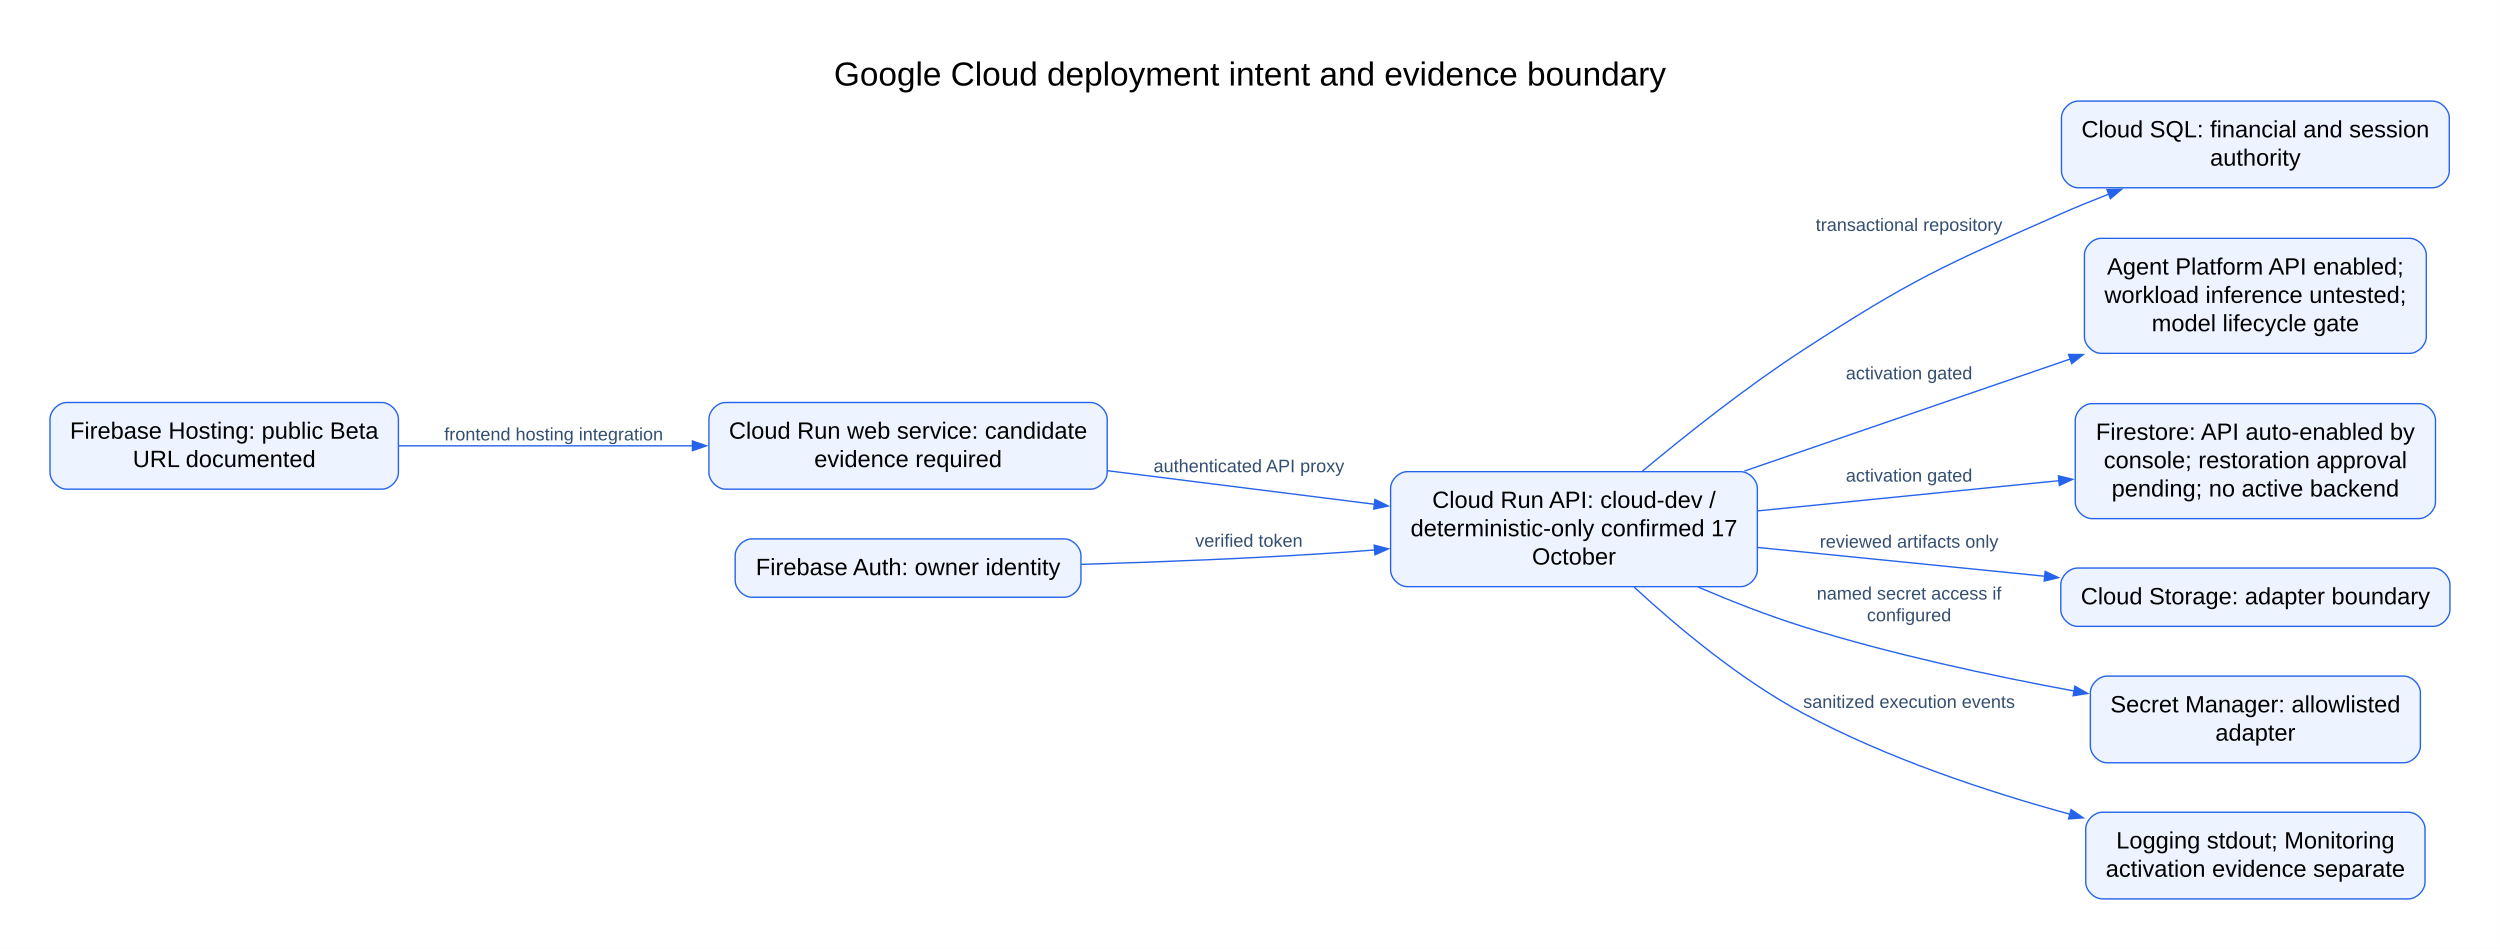
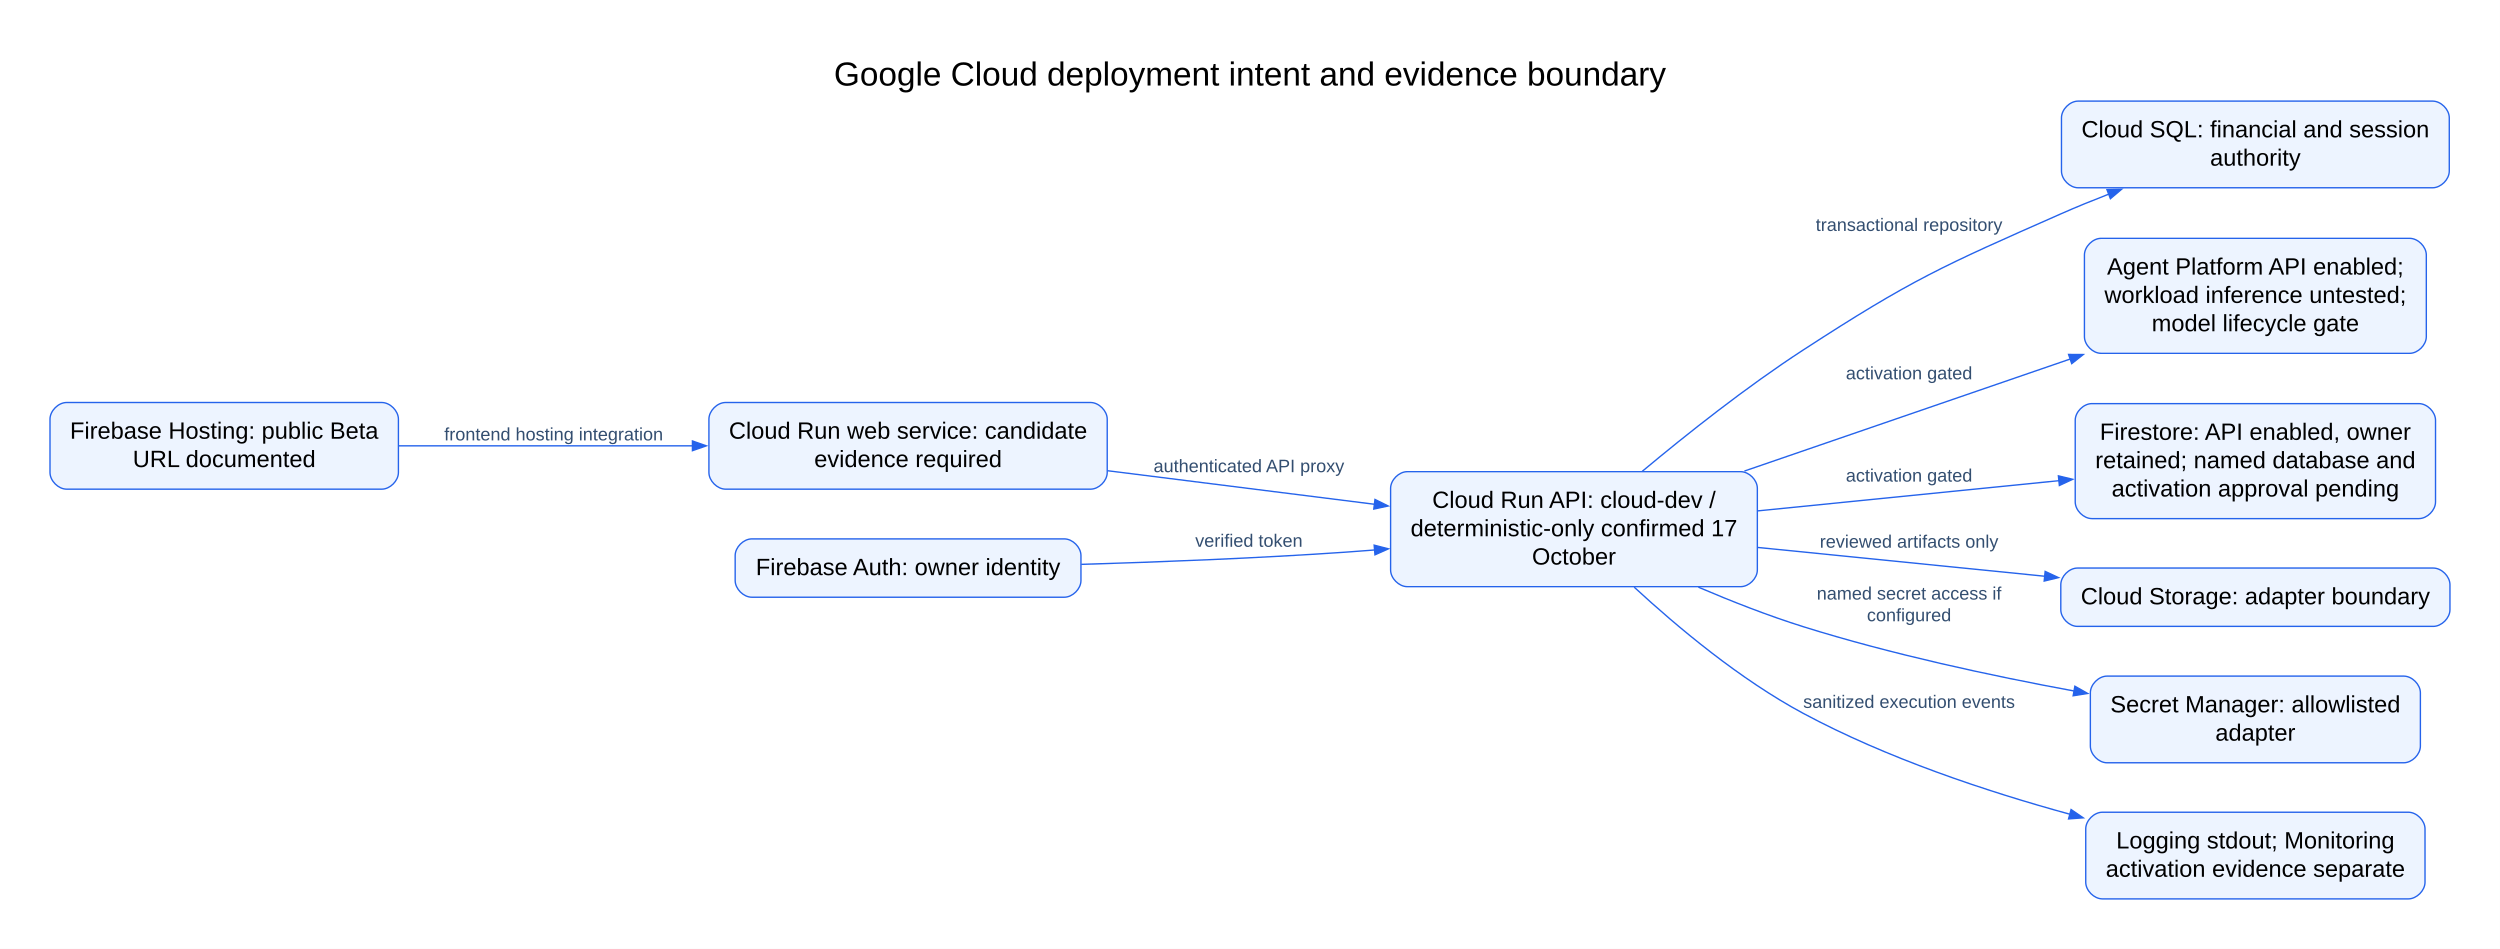
<svg xmlns="http://www.w3.org/2000/svg" width="1800pt" height="683pt" viewBox="0.00 0.00 1800.00 683.00">
  <g id="graph0" class="graph" transform="scale(1 1) rotate(0) translate(36 647.2)">
    <polygon fill="white" stroke="none" points="-36,36 -36,-647.2 1763.97,-647.2 1763.97,36 -36,36" />
    <text xml:space="preserve" text-anchor="middle" x="863.98" y="-585.6" font-family="Arial" font-size="24.00">Google Cloud deployment intent and evidence boundary</text>
    <g id="node1" class="node">
      <path fill="#edf4ff" stroke="#2563eb" d="M238.86,-357.4C238.86,-357.4 12,-357.4 12,-357.4 6,-357.4 0,-351.4 0,-345.4 0,-345.4 0,-307 0,-307 0,-301 6,-295 12,-295 12,-295 238.86,-295 238.86,-295 244.86,-295 250.86,-301 250.86,-307 250.86,-307 250.86,-345.4 250.86,-345.4 250.86,-351.4 244.86,-357.4 238.86,-357.4" />
      <text xml:space="preserve" text-anchor="middle" x="125.43" y="-331.3" font-family="Arial" font-size="17.00">Firebase Hosting: public Beta</text>
      <text xml:space="preserve" text-anchor="middle" x="125.43" y="-310.9" font-family="Arial" font-size="17.00">URL documented</text>
    </g>
    <g id="node2" class="node">
      <path fill="#edf4ff" stroke="#2563eb" d="M749.2,-357.4C749.2,-357.4 486.42,-357.4 486.42,-357.4 480.42,-357.4 474.42,-351.4 474.42,-345.4 474.42,-345.4 474.42,-307 474.42,-307 474.42,-301 480.42,-295 486.42,-295 486.42,-295 749.2,-295 749.2,-295 755.2,-295 761.2,-301 761.2,-307 761.2,-307 761.2,-345.4 761.2,-345.4 761.2,-351.4 755.2,-357.4 749.2,-357.4" />
      <text xml:space="preserve" text-anchor="middle" x="617.81" y="-331.3" font-family="Arial" font-size="17.00">Cloud Run web service: candidate</text>
      <text xml:space="preserve" text-anchor="middle" x="617.81" y="-310.9" font-family="Arial" font-size="17.00">evidence required</text>
    </g>
    <g id="edge1" class="edge">
      <path fill="none" stroke="#2563eb" d="M251.13,-326.2C315.5,-326.2 394.63,-326.2 462.79,-326.2" />
      <polygon fill="#2563eb" stroke="#2563eb" points="462.55,-329.7 472.55,-326.2 462.55,-322.7 462.55,-329.7" />
      <text xml:space="preserve" text-anchor="middle" x="362.64" y="-330.1" font-family="Arial" font-size="13.00" fill="#334e70">frontend hosting integration</text>
    </g>
    <g id="node3" class="node">
      <path fill="#edf4ff" stroke="#2563eb" d="M1217.29,-307.6C1217.29,-307.6 977.23,-307.6 977.23,-307.6 971.23,-307.6 965.23,-301.6 965.23,-295.6 965.23,-295.6 965.23,-236.8 965.23,-236.8 965.23,-230.8 971.23,-224.8 977.23,-224.8 977.23,-224.8 1217.29,-224.8 1217.29,-224.8 1223.29,-224.8 1229.29,-230.8 1229.29,-236.8 1229.29,-236.8 1229.29,-295.6 1229.29,-295.6 1229.29,-301.6 1223.29,-307.6 1217.29,-307.6" />
      <text xml:space="preserve" text-anchor="middle" x="1097.26" y="-281.5" font-family="Arial" font-size="17.00">Cloud Run API: cloud-dev /</text>
      <text xml:space="preserve" text-anchor="middle" x="1097.26" y="-261.1" font-family="Arial" font-size="17.00">deterministic-only confirmed 17</text>
      <text xml:space="preserve" text-anchor="middle" x="1097.26" y="-240.7" font-family="Arial" font-size="17.00">October</text>
    </g>
    <g id="edge2" class="edge">
      <path fill="none" stroke="#2563eb" d="M761.41,-308.28C822.2,-300.64 892.97,-291.75 953.75,-284.11" />
      <polygon fill="#2563eb" stroke="#2563eb" points="953.99,-287.61 963.48,-282.89 953.12,-280.66 953.99,-287.61" />
      <text xml:space="preserve" text-anchor="middle" x="863.21" y="-307.24" font-family="Arial" font-size="13.00" fill="#334e70">authenticated API proxy</text>
    </g>
    <g id="node5" class="node">
      <path fill="#edf4ff" stroke="#2563eb" d="M1715.48,-574.4C1715.48,-574.4 1460.26,-574.4 1460.26,-574.4 1454.26,-574.4 1448.26,-568.4 1448.26,-562.4 1448.26,-562.4 1448.26,-524 1448.26,-524 1448.26,-518 1454.26,-512 1460.26,-512 1460.26,-512 1715.48,-512 1715.48,-512 1721.48,-512 1727.48,-518 1727.48,-524 1727.48,-524 1727.48,-562.4 1727.48,-562.4 1727.48,-568.4 1721.48,-574.4 1715.48,-574.4" />
      <text xml:space="preserve" text-anchor="middle" x="1587.87" y="-548.3" font-family="Arial" font-size="17.00">Cloud SQL: financial and session</text>
      <text xml:space="preserve" text-anchor="middle" x="1587.87" y="-527.9" font-family="Arial" font-size="17.00">authority</text>
    </g>
    <g id="edge4" class="edge">
      <path fill="none" stroke="#2563eb" d="M1146.42,-307.85C1178.23,-334.39 1221.43,-368.65 1262.29,-395.2 1340.47,-446 1362.47,-455.56 1447.77,-493.2 1458.94,-498.13 1470.76,-502.95 1482.6,-507.54" />
      <polygon fill="#2563eb" stroke="#2563eb" points="1481,-510.67 1491.59,-510.96 1483.49,-504.13 1481,-510.67" />
      <text xml:space="preserve" text-anchor="middle" x="1338.53" y="-480.91" font-family="Arial" font-size="13.00" fill="#334e70">transactional repository</text>
    </g>
    <g id="node6" class="node">
      <path fill="#edf4ff" stroke="#2563eb" d="M1698.95,-475.6C1698.95,-475.6 1476.79,-475.6 1476.79,-475.6 1470.79,-475.6 1464.79,-469.6 1464.79,-463.6 1464.79,-463.6 1464.79,-404.8 1464.79,-404.8 1464.79,-398.8 1470.79,-392.8 1476.79,-392.8 1476.79,-392.8 1698.95,-392.8 1698.95,-392.8 1704.95,-392.8 1710.95,-398.8 1710.95,-404.8 1710.95,-404.8 1710.95,-463.6 1710.95,-463.6 1710.95,-469.6 1704.95,-475.6 1698.95,-475.6" />
      <text xml:space="preserve" text-anchor="middle" x="1587.87" y="-449.5" font-family="Arial" font-size="17.00">Agent Platform API enabled;</text>
      <text xml:space="preserve" text-anchor="middle" x="1587.87" y="-429.1" font-family="Arial" font-size="17.00">workload inference untested;</text>
      <text xml:space="preserve" text-anchor="middle" x="1587.87" y="-408.7" font-family="Arial" font-size="17.00">model lifecycle gate</text>
    </g>
    <g id="edge5" class="edge">
      <path fill="none" stroke="#2563eb" d="M1219.98,-308.05C1291.37,-332.6 1381.61,-363.63 1454.73,-388.77" />
      <polygon fill="#2563eb" stroke="#2563eb" points="1453.37,-392 1463.96,-391.94 1455.64,-385.38 1453.37,-392" />
      <text xml:space="preserve" text-anchor="middle" x="1338.53" y="-374.09" font-family="Arial" font-size="13.00" fill="#334e70">activation gated</text>
    </g>
    <g id="node7" class="node">
-       <path fill="#edf4ff" stroke="#2563eb" d="M1705.56,-356.6C1705.56,-356.6 1470.18,-356.6 1470.18,-356.6 1464.18,-356.6 1458.18,-350.6 1458.18,-344.6 1458.18,-344.6 1458.18,-285.8 1458.18,-285.8 1458.18,-279.8 1464.18,-273.8 1470.18,-273.8 1470.18,-273.8 1705.56,-273.8 1705.56,-273.8 1711.56,-273.8 1717.56,-279.8 1717.56,-285.8 1717.56,-285.8 1717.56,-344.6 1717.56,-344.6 1717.56,-350.6 1711.56,-356.6 1705.56,-356.6" />
-       <text xml:space="preserve" text-anchor="middle" x="1587.87" y="-330.5" font-family="Arial" font-size="17.00">Firestore: API auto-enabled by</text>
-       <text xml:space="preserve" text-anchor="middle" x="1587.87" y="-310.1" font-family="Arial" font-size="17.00">console; restoration approval</text>
-       <text xml:space="preserve" text-anchor="middle" x="1587.87" y="-289.7" font-family="Arial" font-size="17.00">pending; no active backend</text>
+       <path fill="#edf4ff" stroke="#2563eb" d="M1705.58,-356.6C1705.58,-356.6 1470.16,-356.6 1470.16,-356.6 1464.16,-356.6 1458.16,-350.6 1458.16,-344.6 1458.16,-344.6 1458.16,-285.8 1458.16,-285.8 1458.16,-279.8 1464.16,-273.8 1470.16,-273.8 1470.16,-273.8 1705.58,-273.8 1705.58,-273.8 1711.58,-273.8 1717.58,-279.8 1717.58,-285.8 1717.58,-285.8 1717.58,-344.6 1717.58,-344.6 1717.58,-350.6 1711.58,-356.6 1705.58,-356.6" />
+       <text xml:space="preserve" text-anchor="middle" x="1587.87" y="-330.5" font-family="Arial" font-size="17.00">Firestore: API enabled, owner</text>
+       <text xml:space="preserve" text-anchor="middle" x="1587.87" y="-310.1" font-family="Arial" font-size="17.00">retained; named database and</text>
+       <text xml:space="preserve" text-anchor="middle" x="1587.87" y="-289.7" font-family="Arial" font-size="17.00">activation approval pending</text>
    </g>
    <g id="edge6" class="edge">
      <path fill="none" stroke="#2563eb" d="M1229.52,-279.36C1296.59,-286.09 1378.25,-294.28 1446.57,-301.13" />
      <polygon fill="#2563eb" stroke="#2563eb" points="1446.04,-304.59 1456.34,-302.11 1446.74,-297.63 1446.04,-304.59" />
      <text xml:space="preserve" text-anchor="middle" x="1338.53" y="-300.43" font-family="Arial" font-size="13.00" fill="#334e70">activation gated</text>
    </g>
    <g id="node8" class="node">
      <path fill="#edf4ff" stroke="#2563eb" d="M1715.97,-238.2C1715.97,-238.2 1459.77,-238.2 1459.77,-238.2 1453.77,-238.2 1447.77,-232.2 1447.77,-226.2 1447.77,-226.2 1447.77,-208.2 1447.77,-208.2 1447.77,-202.2 1453.77,-196.2 1459.77,-196.2 1459.77,-196.2 1715.97,-196.2 1715.97,-196.2 1721.97,-196.2 1727.97,-202.2 1727.97,-208.2 1727.97,-208.2 1727.97,-226.2 1727.97,-226.2 1727.97,-232.2 1721.97,-238.2 1715.97,-238.2" />
      <text xml:space="preserve" text-anchor="middle" x="1587.87" y="-212.1" font-family="Arial" font-size="17.00">Cloud Storage: adapter boundary</text>
    </g>
    <g id="edge7" class="edge">
      <path fill="none" stroke="#2563eb" d="M1229.52,-253.04C1293.25,-246.65 1370.14,-238.93 1436.25,-232.3" />
      <polygon fill="#2563eb" stroke="#2563eb" points="1436.51,-235.8 1446.11,-231.32 1435.81,-228.83 1436.51,-235.8" />
      <text xml:space="preserve" text-anchor="middle" x="1338.53" y="-252.85" font-family="Arial" font-size="13.00" fill="#334e70">reviewed artifacts only</text>
    </g>
    <g id="node9" class="node">
      <path fill="#edf4ff" stroke="#2563eb" d="M1694.68,-160.4C1694.68,-160.4 1481.06,-160.4 1481.06,-160.4 1475.06,-160.4 1469.06,-154.4 1469.06,-148.4 1469.06,-148.4 1469.06,-110 1469.06,-110 1469.06,-104 1475.06,-98 1481.06,-98 1481.06,-98 1694.68,-98 1694.68,-98 1700.68,-98 1706.68,-104 1706.68,-110 1706.68,-110 1706.68,-148.4 1706.68,-148.4 1706.68,-154.4 1700.68,-160.4 1694.68,-160.4" />
      <text xml:space="preserve" text-anchor="middle" x="1587.87" y="-134.3" font-family="Arial" font-size="17.00">Secret Manager: allowlisted</text>
      <text xml:space="preserve" text-anchor="middle" x="1587.87" y="-113.9" font-family="Arial" font-size="17.00">adapter</text>
    </g>
    <g id="edge8" class="edge">
      <path fill="none" stroke="#2563eb" d="M1186.84,-224.43C1210.95,-214.14 1237.31,-203.83 1262.29,-196 1325.47,-176.2 1397.44,-160.7 1457.53,-149.64" />
      <polygon fill="#2563eb" stroke="#2563eb" points="1457.91,-153.13 1467.12,-147.9 1456.66,-146.24 1457.91,-153.13" />
      <text xml:space="preserve" text-anchor="middle" x="1338.53" y="-215.5" font-family="Arial" font-size="13.00" fill="#334e70">named secret access if</text>
      <text xml:space="preserve" text-anchor="middle" x="1338.53" y="-199.9" font-family="Arial" font-size="13.00" fill="#334e70">configured</text>
    </g>
    <g id="node10" class="node">
      <path fill="#edf4ff" stroke="#2563eb" d="M1698.01,-62.4C1698.01,-62.4 1477.73,-62.4 1477.73,-62.4 1471.73,-62.4 1465.73,-56.4 1465.73,-50.4 1465.73,-50.4 1465.73,-12 1465.73,-12 1465.73,-6 1471.73,0 1477.73,0 1477.73,0 1698.01,0 1698.01,0 1704.01,0 1710.01,-6 1710.01,-12 1710.01,-12 1710.01,-50.4 1710.01,-50.4 1710.01,-56.4 1704.01,-62.4 1698.01,-62.4" />
      <text xml:space="preserve" text-anchor="middle" x="1587.87" y="-36.3" font-family="Arial" font-size="17.00">Logging stdout; Monitoring</text>
      <text xml:space="preserve" text-anchor="middle" x="1587.87" y="-15.9" font-family="Arial" font-size="17.00">activation evidence separate</text>
    </g>
    <g id="edge9" class="edge">
      <path fill="none" stroke="#2563eb" d="M1140.62,-224.44C1171.98,-195.5 1216.96,-157.94 1262.29,-133.6 1322.2,-101.43 1393.85,-77.49 1454.57,-60.88" />
      <polygon fill="#2563eb" stroke="#2563eb" points="1455.18,-64.34 1463.92,-58.36 1453.35,-57.58 1455.18,-64.34" />
      <text xml:space="preserve" text-anchor="middle" x="1338.53" y="-137.5" font-family="Arial" font-size="13.00" fill="#334e70">sanitized execution events</text>
    </g>
    <g id="node4" class="node">
      <path fill="#edf4ff" stroke="#2563eb" d="M730.29,-259.2C730.29,-259.2 505.32,-259.2 505.32,-259.2 499.32,-259.2 493.32,-253.2 493.32,-247.2 493.32,-247.2 493.32,-229.2 493.32,-229.2 493.32,-223.2 499.32,-217.2 505.32,-217.2 505.32,-217.2 730.29,-217.2 730.29,-217.2 736.29,-217.2 742.29,-223.2 742.29,-229.2 742.29,-229.2 742.29,-247.2 742.29,-247.2 742.29,-253.2 736.29,-259.2 730.29,-259.2" />
      <text xml:space="preserve" text-anchor="middle" x="617.81" y="-233.1" font-family="Arial" font-size="17.00">Firebase Auth: owner identity</text>
    </g>
    <g id="edge3" class="edge">
      <path fill="none" stroke="#2563eb" d="M742.46,-240.86C800.17,-242.57 869.76,-245.31 932.23,-249.6 939.25,-250.08 946.45,-250.63 953.71,-251.21" />
      <polygon fill="#2563eb" stroke="#2563eb" points="953.39,-254.7 963.65,-252.05 953.98,-247.72 953.39,-254.7" />
      <text xml:space="preserve" text-anchor="middle" x="863.21" y="-253.5" font-family="Arial" font-size="13.00" fill="#334e70">verified token</text>
    </g>
  </g>
</svg>
